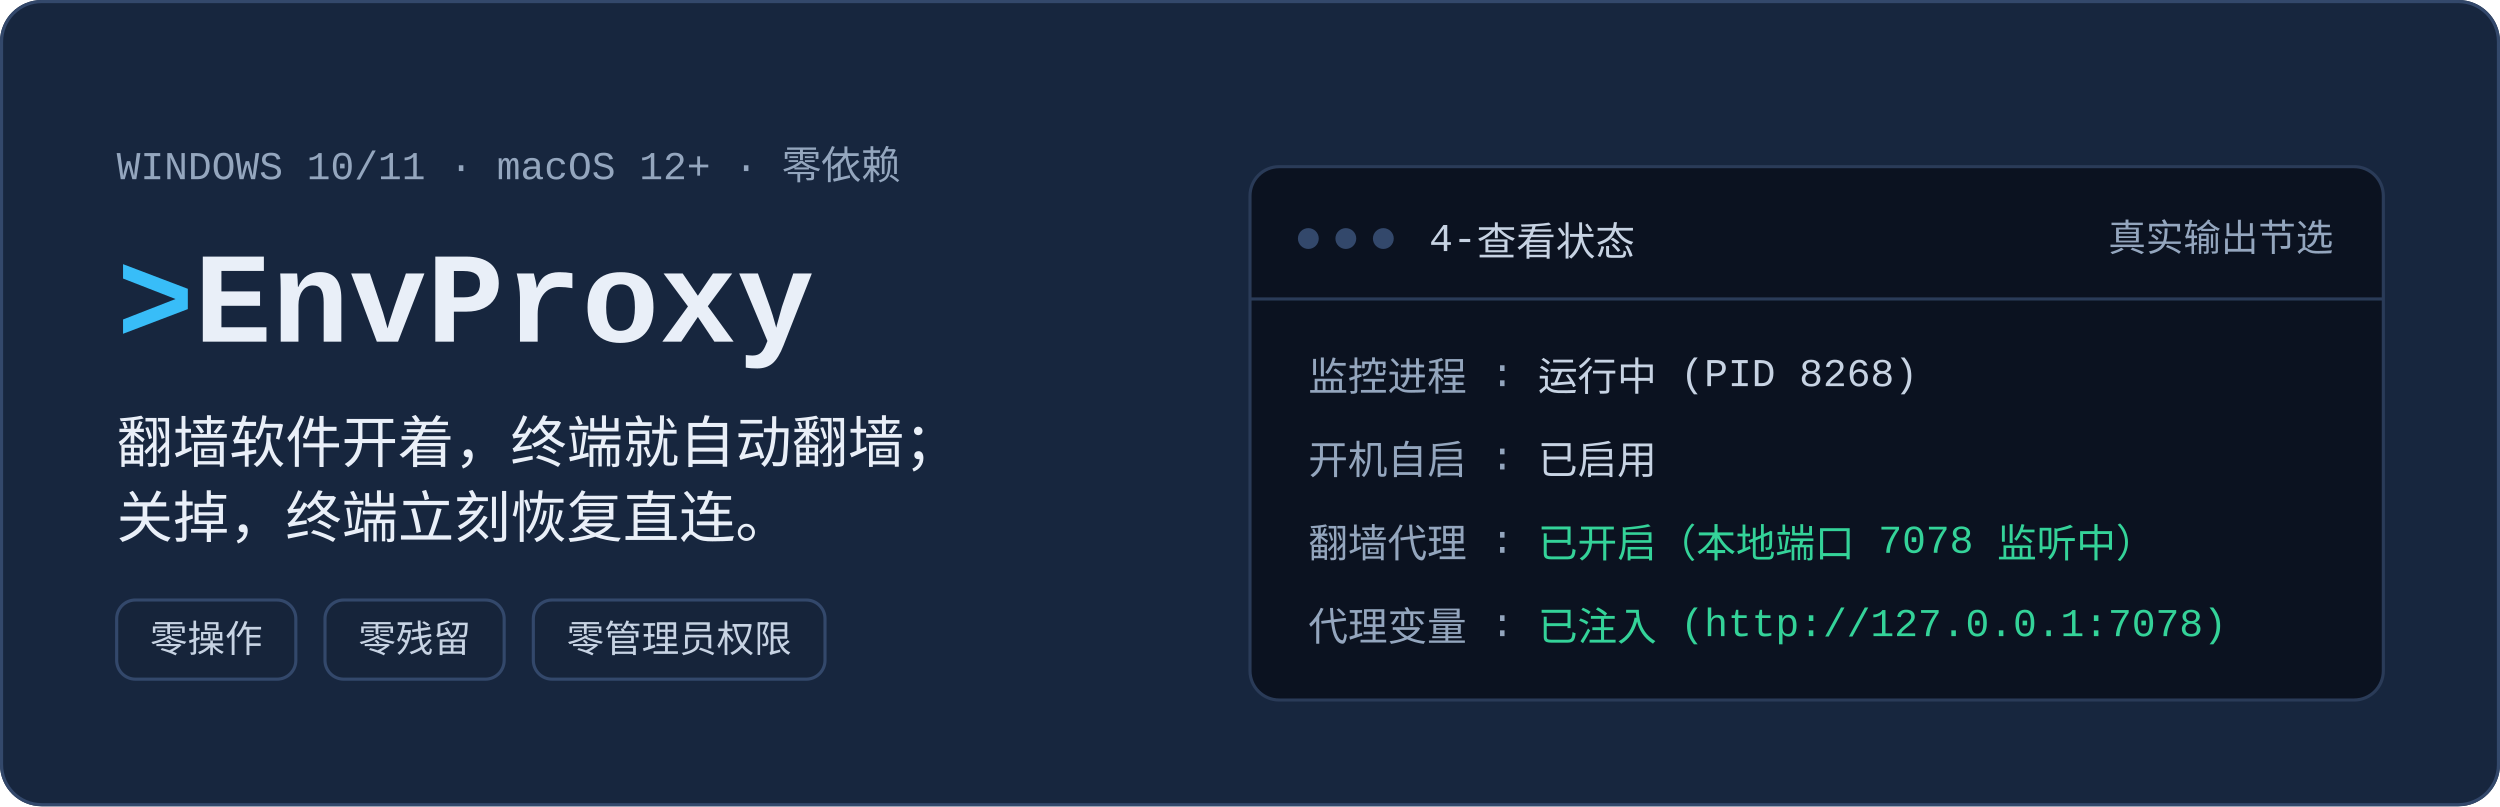
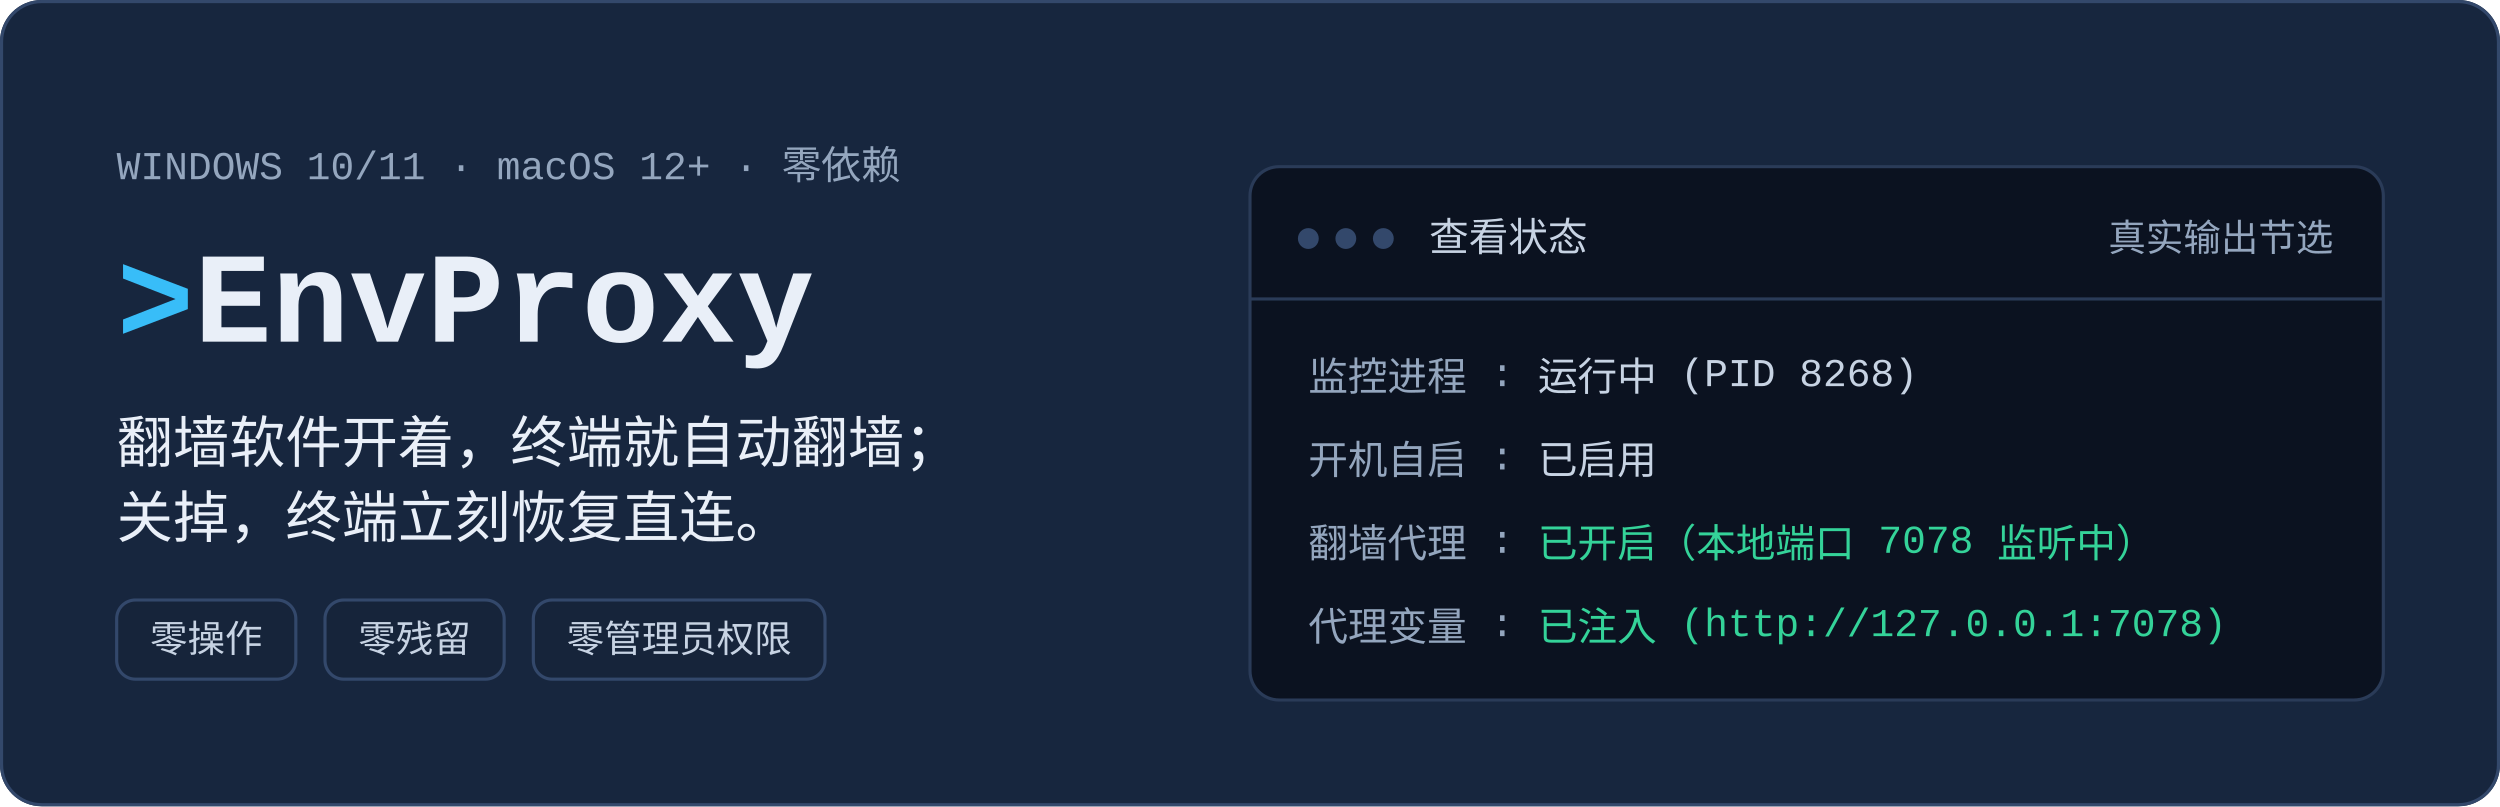
<svg xmlns="http://www.w3.org/2000/svg" width="1200" height="387" viewBox="0 0 1200 387" role="img" aria-labelledby="heroTitle heroDesc">
  <rect width="1200" height="387" rx="20" fill="#17263E" />
  <rect x="0.75" y="0.75" width="1198.5" height="385.5" rx="19.25" fill="none" stroke="#33486B" stroke-width="1.5" />
  <g id="title-block" font-family="-apple-system, BlinkMacSystemFont, 'Segoe UI', 'PingFang SC', 'Microsoft YaHei', 'Noto Sans CJK SC', sans-serif">
    <text x="56" y="86" font-family="ui-monospace, SFMono-Regular, Menlo, Consolas, 'Liberation Mono', monospace" font-size="19" fill="#94A6BE">WINDOWS 10/11 · macOS 12+ · 零依赖</text>
    <text x="56" y="164" font-family="ui-monospace, SFMono-Regular, Menlo, Consolas, 'Liberation Mono', monospace" font-size="62" font-weight="700" fill="#E9EFF8">
      <tspan fill="#38BDF8">&gt; </tspan>EnvProxy</text>
    <text x="56" y="222" font-size="27" fill="#E9EFF8">翻墙软件开着，终端就自动翻墙；</text>
    <text x="56" y="258" font-size="27" fill="#E9EFF8">关掉，终端立刻恢复直连。</text>
    <g id="chips" font-size="18" fill="#C7D3E3">
      <rect x="56" y="288" width="86" height="38" rx="9" fill="#16243A" stroke="#33486B" stroke-width="1.5" />
      <text x="99" y="313" text-anchor="middle">零操作</text>
      <rect x="156" y="288" width="86" height="38" rx="9" fill="#16243A" stroke="#33486B" stroke-width="1.5" />
      <text x="199" y="313" text-anchor="middle">零残留</text>
      <rect x="256" y="288" width="140" height="38" rx="9" fill="#16243A" stroke="#33486B" stroke-width="1.5" />
      <text x="326" y="313" text-anchor="middle">零管理员权限</text>
    </g>
  </g>
  <g id="project-proof">
    <rect x="600" y="80" width="544" height="256" rx="14" fill="#0B1220" stroke="#2A3B58" stroke-width="1.5" />
    <g id="card-header" font-family="ui-monospace, SFMono-Regular, Menlo, Consolas, 'Liberation Mono', monospace">
      <circle cx="628" cy="114.5" r="5" fill="#33486B" />
      <circle cx="646" cy="114.5" r="5" fill="#33486B" />
      <circle cx="664" cy="114.5" r="5" fill="#33486B" />
-       <text x="686" y="120.5" font-size="19" fill="#C7D3E3">4-查看状态</text>
+       <text x="686" y="120.5" font-size="19" fill="#C7D3E3">查看状态</text>
      <text x="1120" y="120.5" font-size="18" fill="#94A6BE" text-anchor="end">真实输出节选</text>
    </g>
    <line x1="600" y1="143.5" x2="1144" y2="143.5" stroke="#2A3B58" stroke-width="1.5" />
    <g id="card-body" font-family="ui-monospace, SFMono-Regular, Menlo, Consolas, 'Liberation Mono', monospace" font-size="19" fill="#94A6BE">
      <text x="628" y="187.5">监控进程 : <tspan fill="#C7D3E3">运行中 (PID 8268)</tspan>
      </text>
      <text x="628" y="227.5">开机自启 : <tspan fill="#C7D3E3">已启用</tspan>
      </text>
      <text x="628" y="267.5">翻墙代理 : <tspan fill="#34D399">已开启（本地端口 7078 监听中）</tspan>
      </text>
      <text x="628" y="307.5">代理变量 : <tspan fill="#34D399">已注入 (http://127.0.0.1:7078)</tspan>
      </text>
    </g>
  </g>
</svg>
